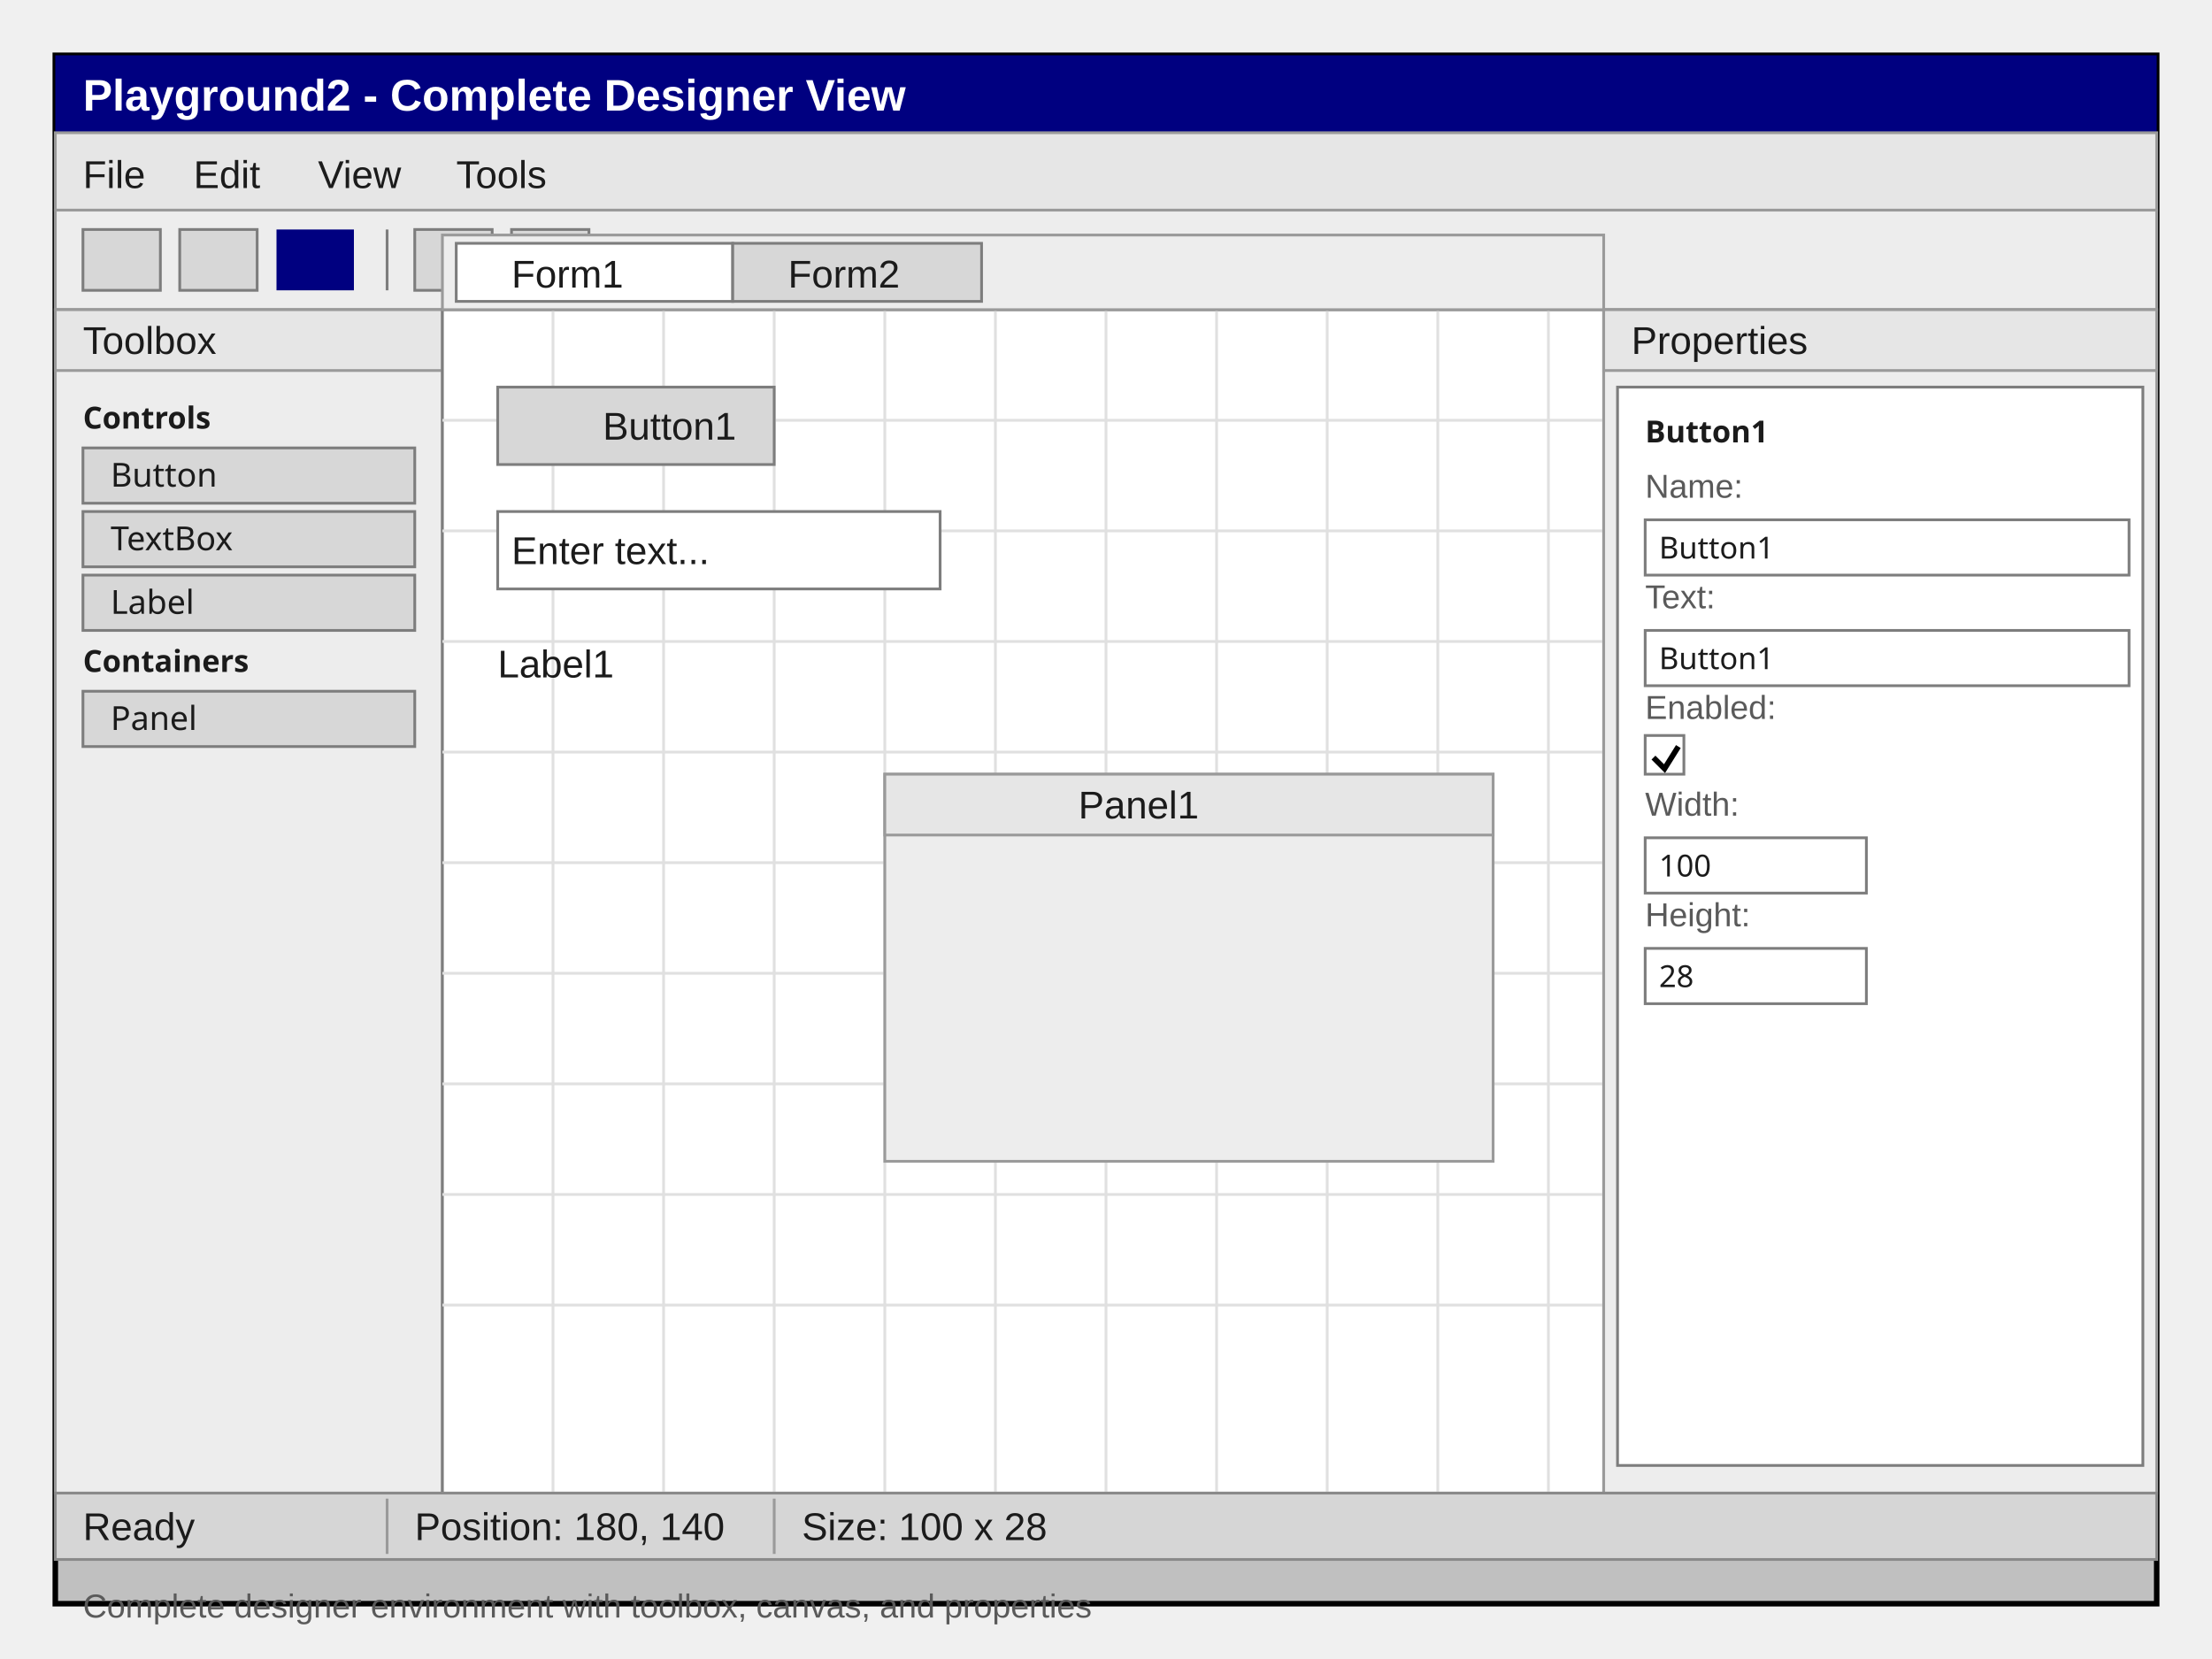
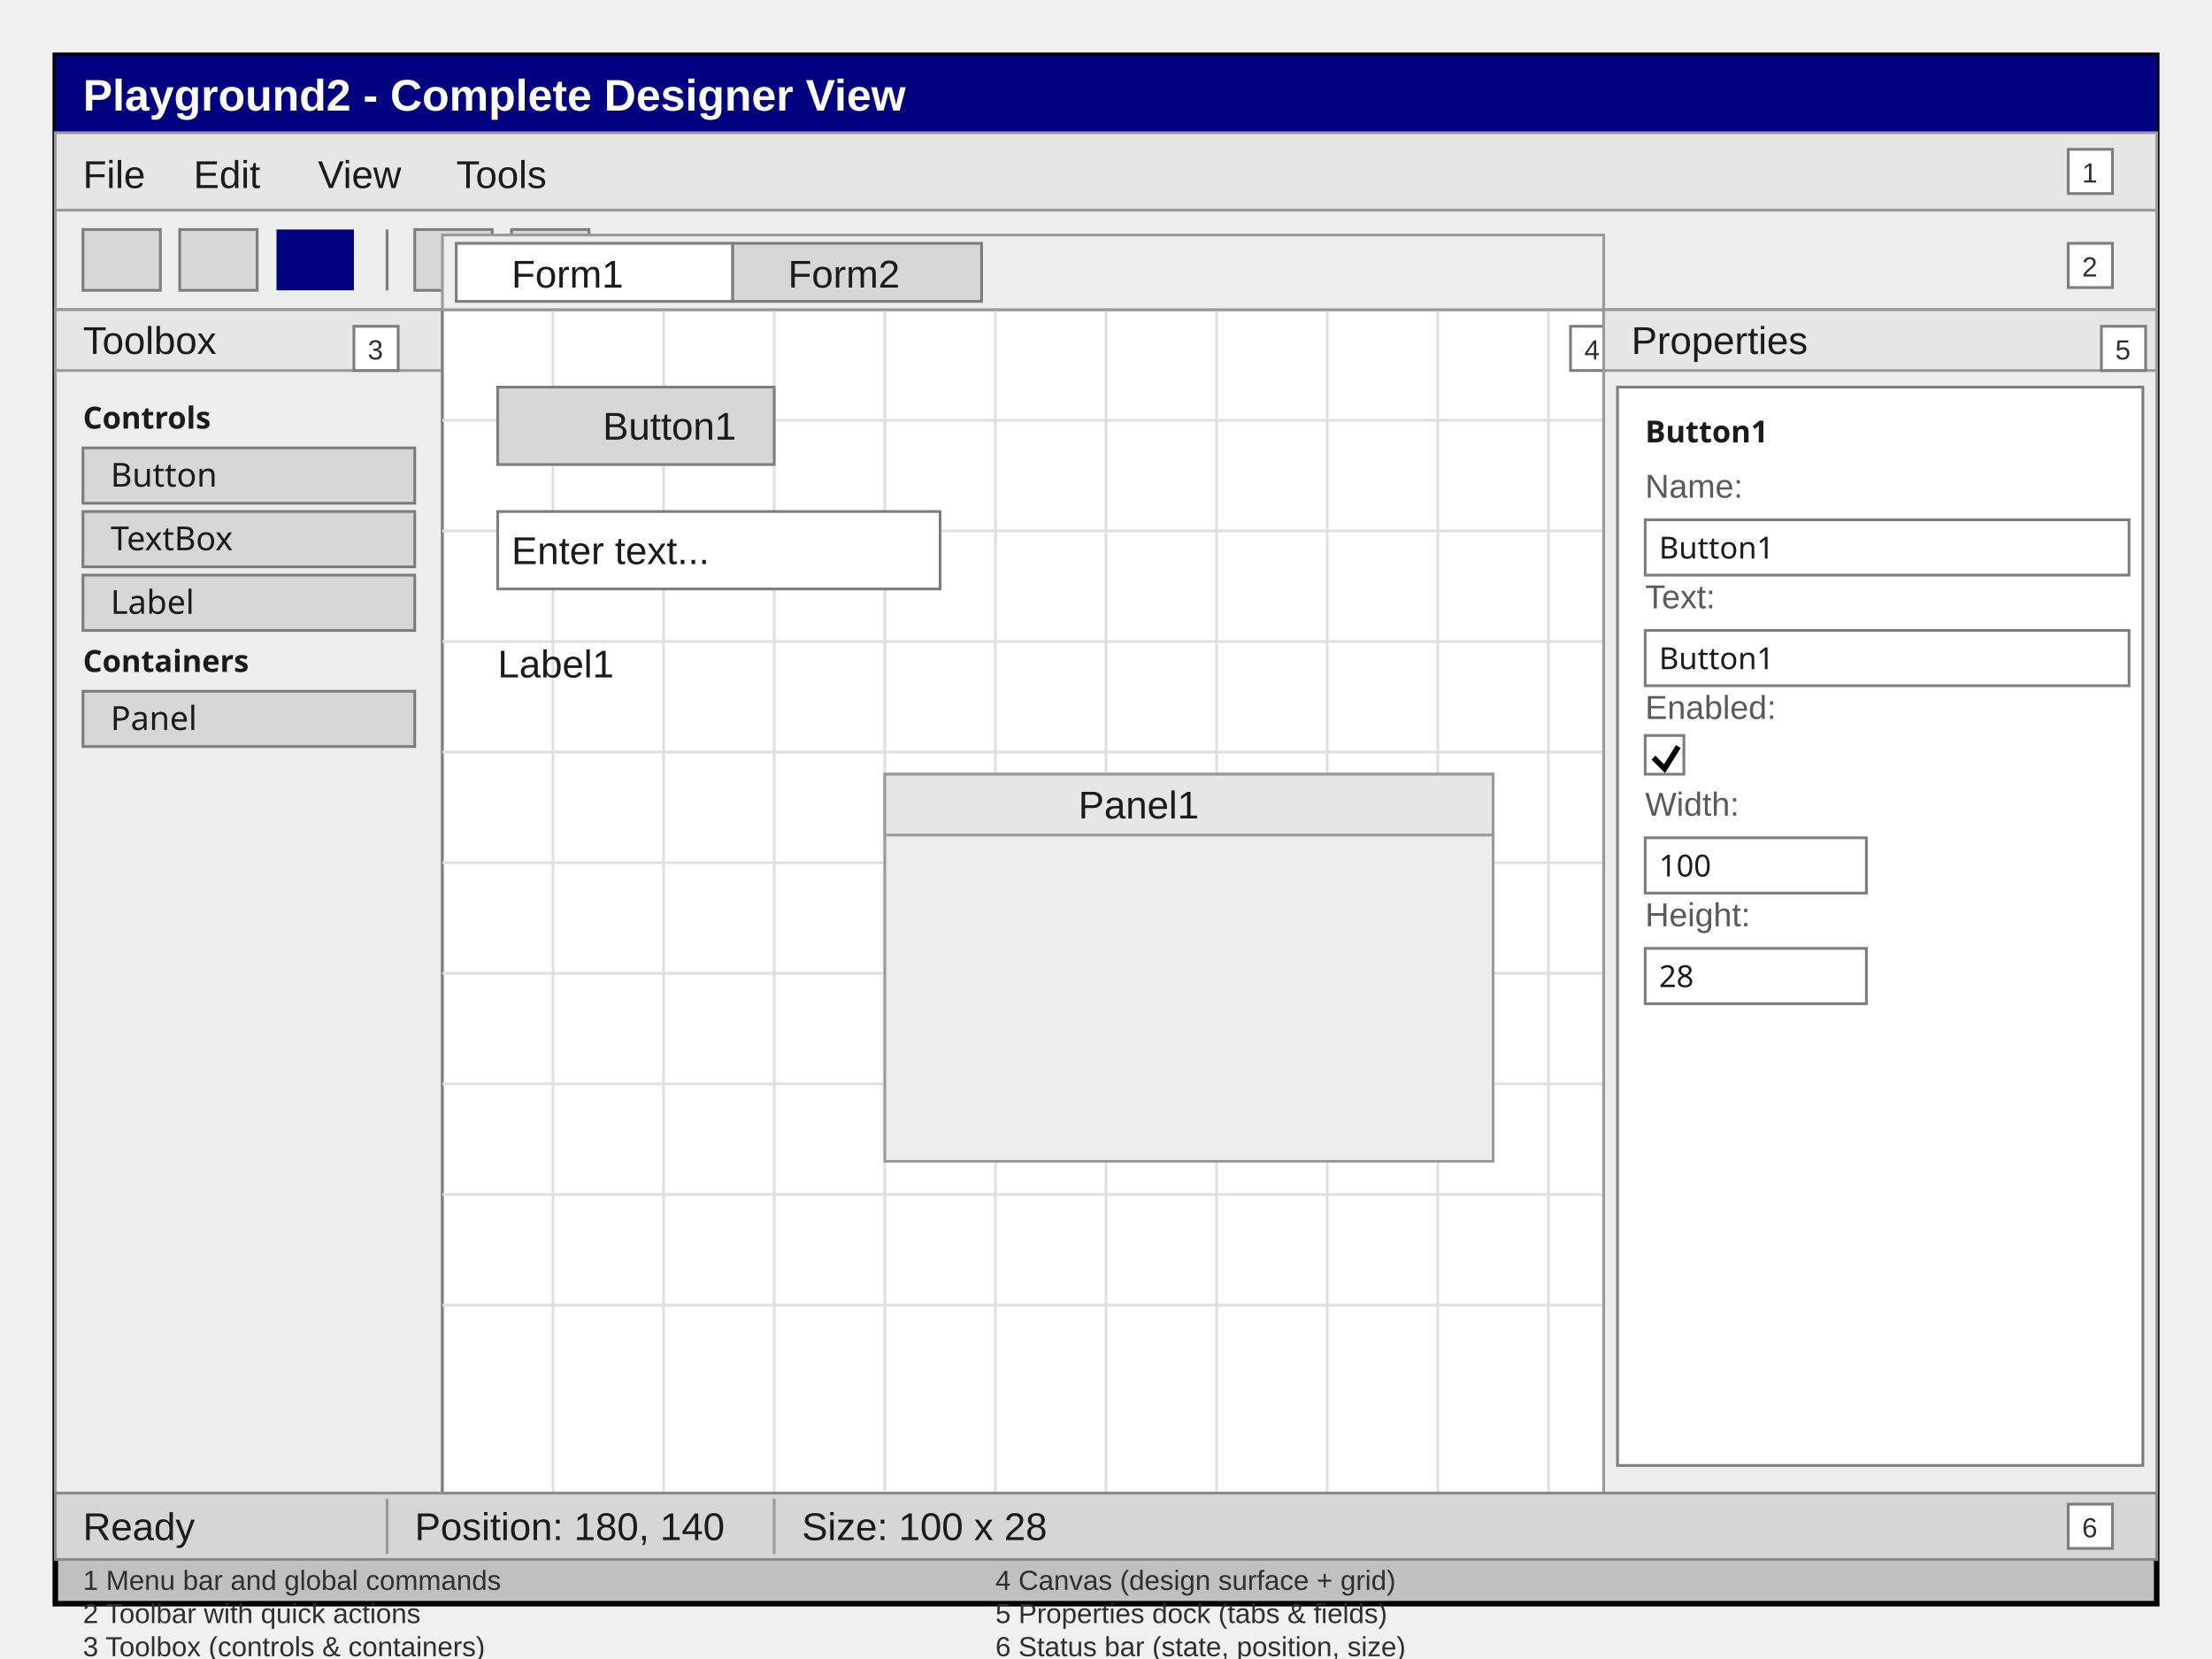
<svg xmlns="http://www.w3.org/2000/svg" width="800" height="600" viewBox="0 0 800 600">
  <defs>
    <style>
      .title { font: 600 16px 'Segoe UI', Arial, sans-serif; fill: #ffffff; }
      .text { font: 14px 'Segoe UI', Arial, sans-serif; fill: #1b1b1b; }
      .muted { font: 12px 'Segoe UI', Arial, sans-serif; fill: #5a5a5a; }
      .window { fill: #c0c0c0; stroke: #000; stroke-width: 2; }
      .titlebar { fill: #000080; }
      .panel { fill: #ededed; stroke: #9a9a9a; stroke-width: 1; }
      .inset { fill: #ffffff; stroke: #7d7d7d; stroke-width: 1; }
      .button { fill: #d7d7d7; stroke: #7d7d7d; stroke-width: 1; }
      .status { fill: #d6d6d6; stroke: #8a8a8a; stroke-width: 1; }
      .menu { fill: #e6e6e6; stroke: #9a9a9a; stroke-width: 1; }
      .accent { fill: #000080; }
+       .legend { font: 10px 'Segoe UI', Arial, sans-serif; fill: #2f2f2f; }
+       .legendBox { fill: #ffffff; stroke: #7d7d7d; stroke-width: 1; }
    </style>
  </defs>
  <rect x="20" y="20" width="760" height="560" class="window" />
  <rect x="20" y="20" width="760" height="28" class="titlebar" />
  <text x="30" y="40" class="title">Playground2 - Complete Designer View</text>
  <rect x="20" y="48" width="760" height="28" class="menu" />
  <text x="30" y="68" class="text">File</text>
  <text x="70" y="68" class="text">Edit</text>
  <text x="115" y="68" class="text">View</text>
  <text x="165" y="68" class="text">Tools</text>
+   <rect x="748" y="54" width="16" height="16" class="legendBox" />
+   <text x="753" y="66" class="legend">1</text>
  <rect x="20" y="76" width="760" height="36" class="panel" />
  <rect x="30" y="83" width="28" height="22" class="button" />
  <rect x="65" y="83" width="28" height="22" class="button" />
  <rect x="100" y="83" width="28" height="22" class="accent" />
  <line x1="140" y1="83" x2="140" y2="105" stroke="#7d7d7d" />
  <rect x="150" y="83" width="28" height="22" class="button" />
  <rect x="185" y="83" width="28" height="22" class="button" />
+   <rect x="748" y="88" width="16" height="16" class="legendBox" />
+   <text x="753" y="100" class="legend">2</text>
  <rect x="20" y="112" width="140" height="428" class="panel" />
  <rect x="20" y="112" width="140" height="22" class="menu" />
  <text x="30" y="128" class="text">Toolbox</text>
+   <rect x="128" y="118" width="16" height="16" class="legendBox" />
+   <text x="133" y="130" class="legend">3</text>
  <text x="30" y="155" style="font: bold 11px 'Segoe UI'; fill: #1b1b1b;">Controls</text>
  <rect x="30" y="162" width="120" height="20" class="button" />
  <text x="40" y="176" style="font: 12px 'Segoe UI'; fill: #1b1b1b;">Button</text>
  <rect x="30" y="185" width="120" height="20" class="button" />
  <text x="40" y="199" style="font: 12px 'Segoe UI'; fill: #1b1b1b;">TextBox</text>
  <rect x="30" y="208" width="120" height="20" class="button" />
  <text x="40" y="222" style="font: 12px 'Segoe UI'; fill: #1b1b1b;">Label</text>
  <text x="30" y="243" style="font: bold 11px 'Segoe UI'; fill: #1b1b1b;">Containers</text>
  <rect x="30" y="250" width="120" height="20" class="button" />
  <text x="40" y="264" style="font: 12px 'Segoe UI'; fill: #1b1b1b;">Panel</text>
  <rect x="160" y="112" width="420" height="428" class="inset" />
+   <rect x="568" y="118" width="16" height="16" class="legendBox" />
+   <text x="573" y="130" class="legend">4</text>
  <line x1="200" y1="112" x2="200" y2="540" stroke="#e0e0e0" stroke-width="1" />
  <line x1="240" y1="112" x2="240" y2="540" stroke="#e0e0e0" stroke-width="1" />
  <line x1="280" y1="112" x2="280" y2="540" stroke="#e0e0e0" stroke-width="1" />
  <line x1="320" y1="112" x2="320" y2="540" stroke="#e0e0e0" stroke-width="1" />
  <line x1="360" y1="112" x2="360" y2="540" stroke="#e0e0e0" stroke-width="1" />
  <line x1="400" y1="112" x2="400" y2="540" stroke="#e0e0e0" stroke-width="1" />
  <line x1="440" y1="112" x2="440" y2="540" stroke="#e0e0e0" stroke-width="1" />
  <line x1="480" y1="112" x2="480" y2="540" stroke="#e0e0e0" stroke-width="1" />
  <line x1="520" y1="112" x2="520" y2="540" stroke="#e0e0e0" stroke-width="1" />
  <line x1="560" y1="112" x2="560" y2="540" stroke="#e0e0e0" stroke-width="1" />
  <line x1="160" y1="152" x2="580" y2="152" stroke="#e0e0e0" stroke-width="1" />
  <line x1="160" y1="192" x2="580" y2="192" stroke="#e0e0e0" stroke-width="1" />
  <line x1="160" y1="232" x2="580" y2="232" stroke="#e0e0e0" stroke-width="1" />
  <line x1="160" y1="272" x2="580" y2="272" stroke="#e0e0e0" stroke-width="1" />
  <line x1="160" y1="312" x2="580" y2="312" stroke="#e0e0e0" stroke-width="1" />
  <line x1="160" y1="352" x2="580" y2="352" stroke="#e0e0e0" stroke-width="1" />
  <line x1="160" y1="392" x2="580" y2="392" stroke="#e0e0e0" stroke-width="1" />
  <line x1="160" y1="432" x2="580" y2="432" stroke="#e0e0e0" stroke-width="1" />
  <line x1="160" y1="472" x2="580" y2="472" stroke="#e0e0e0" stroke-width="1" />
  <rect x="180" y="140" width="100" height="28" class="button" stroke="#000080" stroke-width="2" />
  <text x="218" y="159" class="text">Button1</text>
  <rect x="180" y="185" width="160" height="28" class="inset" />
  <text x="185" y="204" class="text">Enter text...</text>
  <text x="180" y="245" class="text">Label1</text>
  <rect x="320" y="280" width="220" height="140" class="panel" />
  <rect x="320" y="280" width="220" height="22" class="menu" />
  <text x="390" y="296" class="text">Panel1</text>
  <rect x="580" y="112" width="200" height="428" class="panel" />
  <rect x="580" y="112" width="200" height="22" class="menu" />
  <text x="590" y="128" class="text">Properties</text>
+   <rect x="760" y="118" width="16" height="16" class="legendBox" />
+   <text x="765" y="130" class="legend">5</text>
  <rect x="585" y="140" width="190" height="390" class="inset" />
  <text x="595" y="160" style="font: bold 11px 'Segoe UI'; fill: #1b1b1b;">Button1</text>
  <text x="595" y="180" class="muted">Name:</text>
  <rect x="595" y="188" width="175" height="20" class="inset" />
  <text x="600" y="202" style="font: 11px 'Segoe UI'; fill: #1b1b1b;">Button1</text>
  <text x="595" y="220" class="muted">Text:</text>
  <rect x="595" y="228" width="175" height="20" class="inset" />
  <text x="600" y="242" style="font: 11px 'Segoe UI'; fill: #1b1b1b;">Button1</text>
  <text x="595" y="260" class="muted">Enabled:</text>
  <rect x="595" y="266" width="14" height="14" class="inset" />
  <path d="M 598 274 L 602 278 L 607 270" fill="none" stroke="#000" stroke-width="2" />
  <text x="595" y="295" class="muted">Width:</text>
  <rect x="595" y="303" width="80" height="20" class="inset" />
  <text x="600" y="317" style="font: 11px 'Segoe UI'; fill: #1b1b1b;">100</text>
  <text x="595" y="335" class="muted">Height:</text>
  <rect x="595" y="343" width="80" height="20" class="inset" />
  <text x="600" y="357" style="font: 11px 'Segoe UI'; fill: #1b1b1b;">28</text>
  <rect x="160" y="85" width="420" height="27" class="panel" />
  <rect x="165" y="88" width="100" height="21" class="inset" />
  <text x="185" y="104" class="text">Form1</text>
  <rect x="265" y="88" width="90" height="21" class="button" />
  <text x="285" y="104" class="text">Form2</text>
  <rect x="20" y="540" width="760" height="24" class="status" />
  <text x="30" y="557" class="text">Ready</text>
  <line x1="140" y1="542" x2="140" y2="562" stroke="#9a9a9a" />
  <text x="150" y="557" class="text">Position: 180, 140</text>
  <line x1="280" y1="542" x2="280" y2="562" stroke="#9a9a9a" />
  <text x="290" y="557" class="text">Size: 100 x 28</text>
-   <text x="30" y="585" class="muted">Complete designer environment with toolbox, canvas, and properties</text>
+   <rect x="748" y="544" width="16" height="16" class="legendBox" />
+   <text x="753" y="556" class="legend">6</text>
+   <text x="30" y="575" class="legend">1 Menu bar and global commands</text>
+   <text x="30" y="587" class="legend">2 Toolbar with quick actions</text>
+   <text x="30" y="599" class="legend">3 Toolbox (controls &amp; containers)</text>
+   <text x="360" y="575" class="legend">4 Canvas (design surface + grid)</text>
+   <text x="360" y="587" class="legend">5 Properties dock (tabs &amp; fields)</text>
+   <text x="360" y="599" class="legend">6 Status bar (state, position, size)</text>
</svg>
